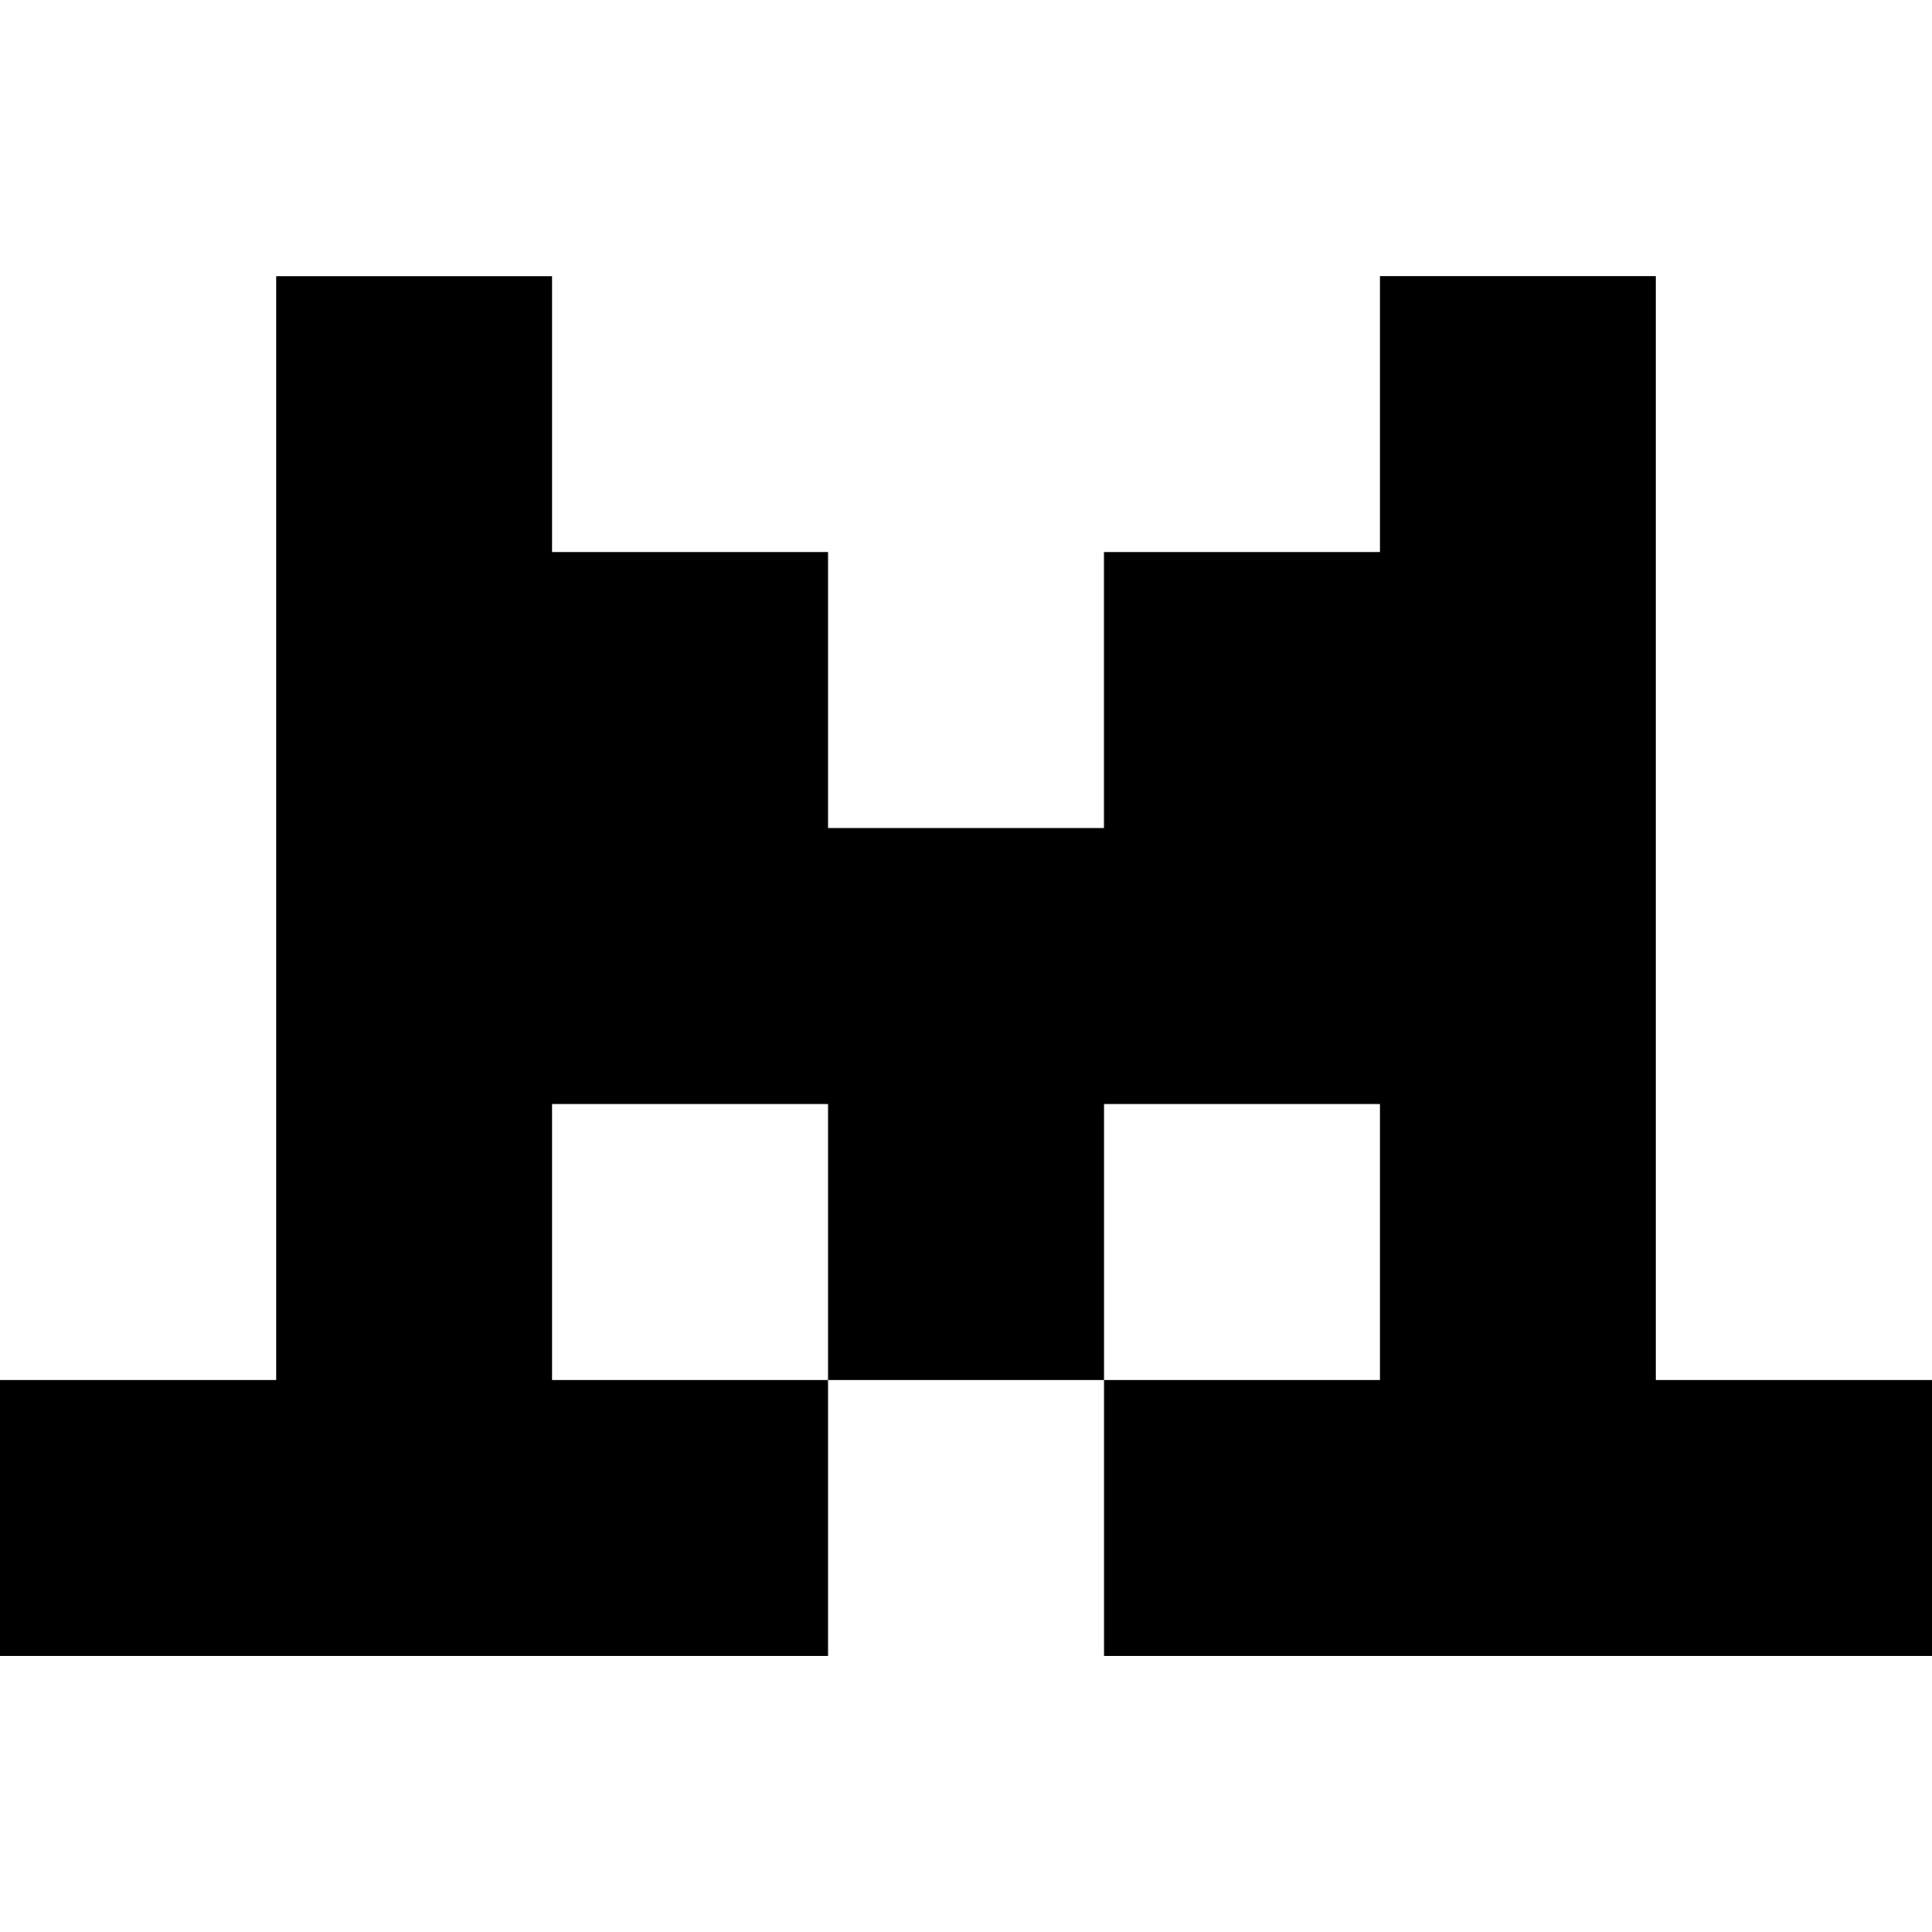
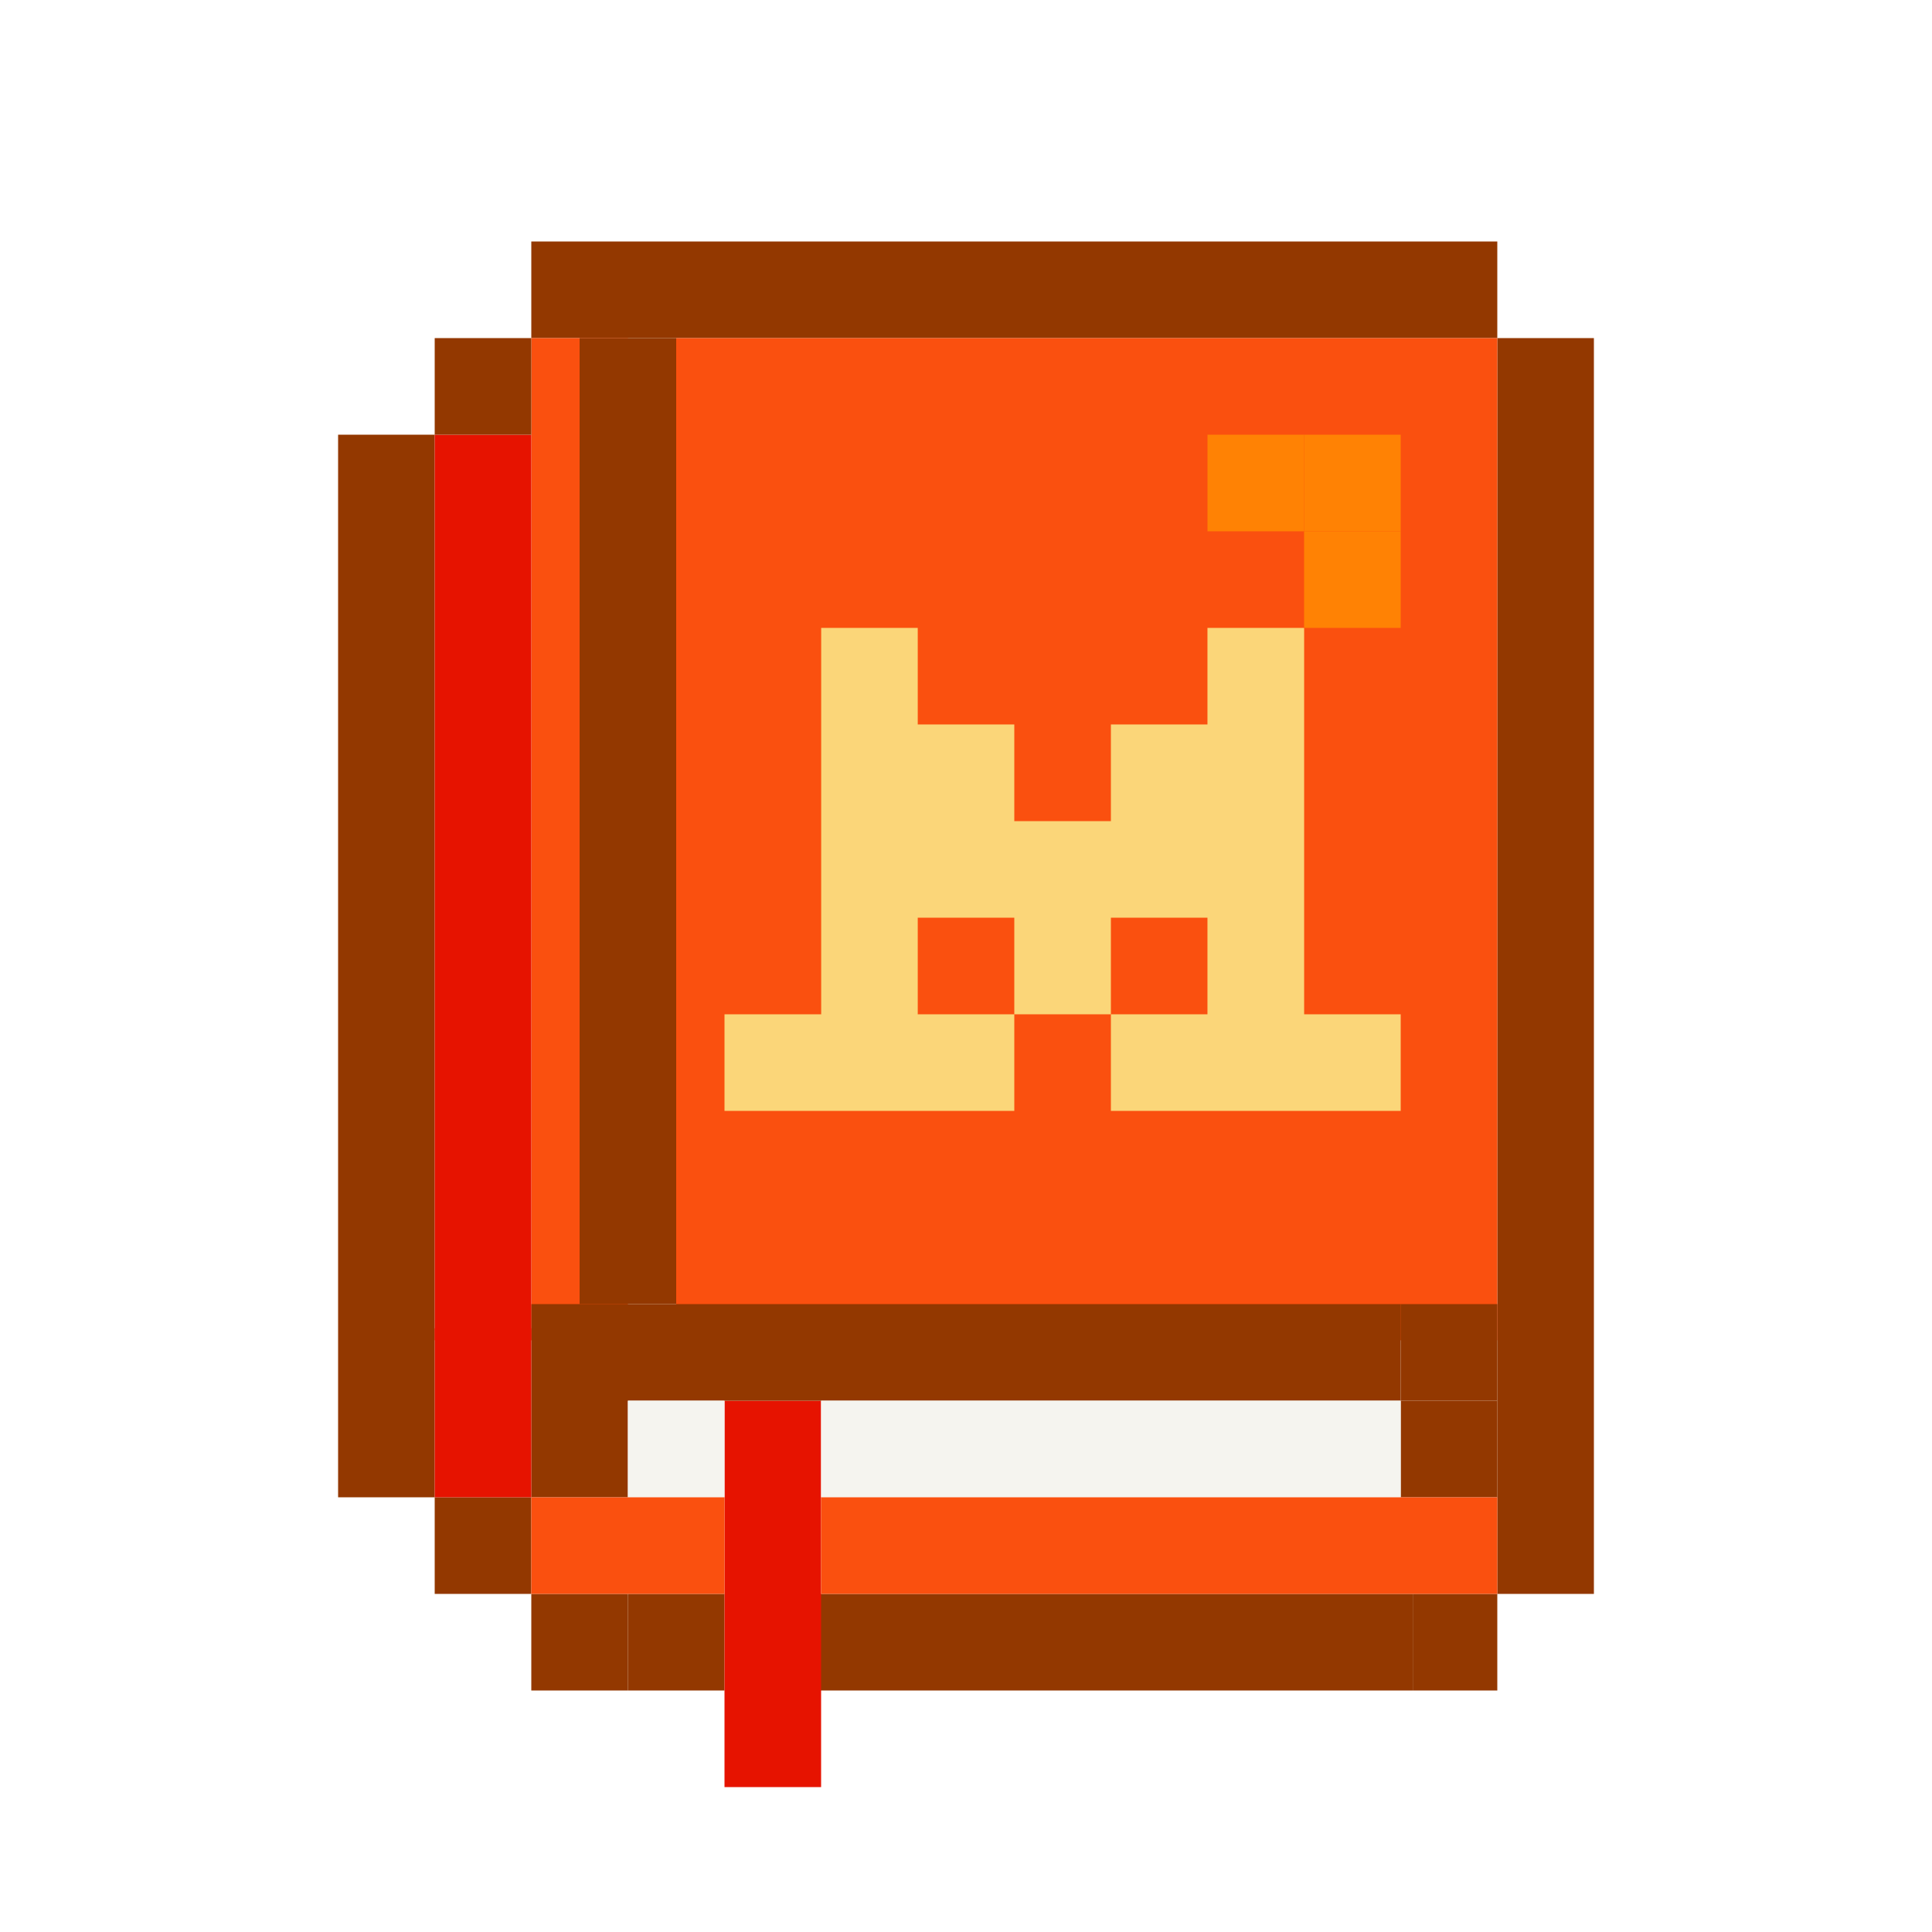
- <svg xmlns="http://www.w3.org/2000/svg" role="img" viewBox="0 0 24 24">
-   <path d="M17.143 3.429v3.428h-3.429v3.429h-3.428V6.857H6.857V3.43H3.43v13.714H0v3.428h10.286v-3.428H6.857v-3.429h3.429v3.429h3.429v-3.429h3.428v3.429h-3.428v3.428H24v-3.428h-3.43V3.429z" />
+ <svg xmlns="http://www.w3.org/2000/svg" width="48" height="48" viewBox="0 0 48 48" fill="none">
+   <path d="M32.872 39.6H19.5V42H35.1V39.6H32.872Z" fill="#933800" />
+   <path d="M33.772 6H13.2V8.4H37.2V6H33.772Z" fill="#933800" />
+   <path d="M15.6 39.6H13.2V42H15.6V39.6Z" fill="#933800" />
+   <path d="M18 39.6H15.6V42H18V39.6Z" fill="#933800" />
+   <path d="M37.2 39.6H35.1V42H37.2V39.6Z" fill="#933800" />
+   <path d="M13.2 37.2H10.8V39.6H13.2V37.2Z" fill="#933800" />
+   <path d="M37.2 34.8H34.8V37.2H37.2V34.8Z" fill="#933800" />
+   <path d="M10.8 10.8H8.4V37.2H10.8V10.8Z" fill="#933800" />
+   <path d="M39.6 8.4H37.2V39.6H39.6V8.4Z" fill="#933800" />
+   <path d="M34.934 8.4H16.8V33.3H37.2V8.4H34.934Z" fill="#FA500F" />
+   <path d="M13.2 10.179V33.3H15.6V8.4H13.2V10.179Z" fill="#FA500F" />
+   <path d="M18 37.999V44.4H20.4V34.8H18V37.999Z" fill="#E61300" />
+   <path d="M15.6 34.8L34.8 34.8V32.4L13.2 32.4V37.2L15.6 37.2V34.8Z" fill="#933800" />
+   <path d="M24.514 37.2H34.8V34.8H20.4V37.2H24.514Z" fill="#F5F4EF" />
+   <path d="M18 34.8H15.6V37.2H18V34.8Z" fill="#F5F4EF" />
+   <path d="M37.2 32.4H34.8V34.8H37.2V32.4Z" fill="#933800" />
+   <path d="M10.8 35.1V37.2H13.2V33H10.8V35.1Z" fill="#E61300" />
+   <path d="M14.4 10.114V32.4H16.8V8.4H14.4V10.114Z" fill="#933800" />
+   <path d="M18 37.2H13.2V39.6H18V37.2Z" fill="#FA500F" />
+   <path d="M37.2 37.2H20.4V39.6H37.2V37.2Z" fill="#FA500F" />
+   <path d="M13.2 31.569V10.8H10.8V33.3H13.2V31.569Z" fill="#E61300" />
+   <path d="M32.401 25.2V15.6H29.999V17.999H27.6V20.401H25.2V17.999H22.801V15.6H20.402V25.2H18V27.6H25.2V25.2H22.801V22.8H25.2V25.2H27.6V22.8H29.999V25.2H27.6V27.6H34.8V25.2H32.401Z" fill="#FBD679" />
+   <rect x="32.4" y="10.8" width="2.4" height="2.4" fill="#FF8204" />
+   <rect x="30" y="10.8" width="2.4" height="2.4" fill="#FF8204" />
+   <rect x="32.4" y="13.2" width="2.4" height="2.4" fill="#FF8204" />
+   <path d="M13.2 8.4H10.8V10.8H13.2V8.4Z" fill="#933800" />
</svg>
